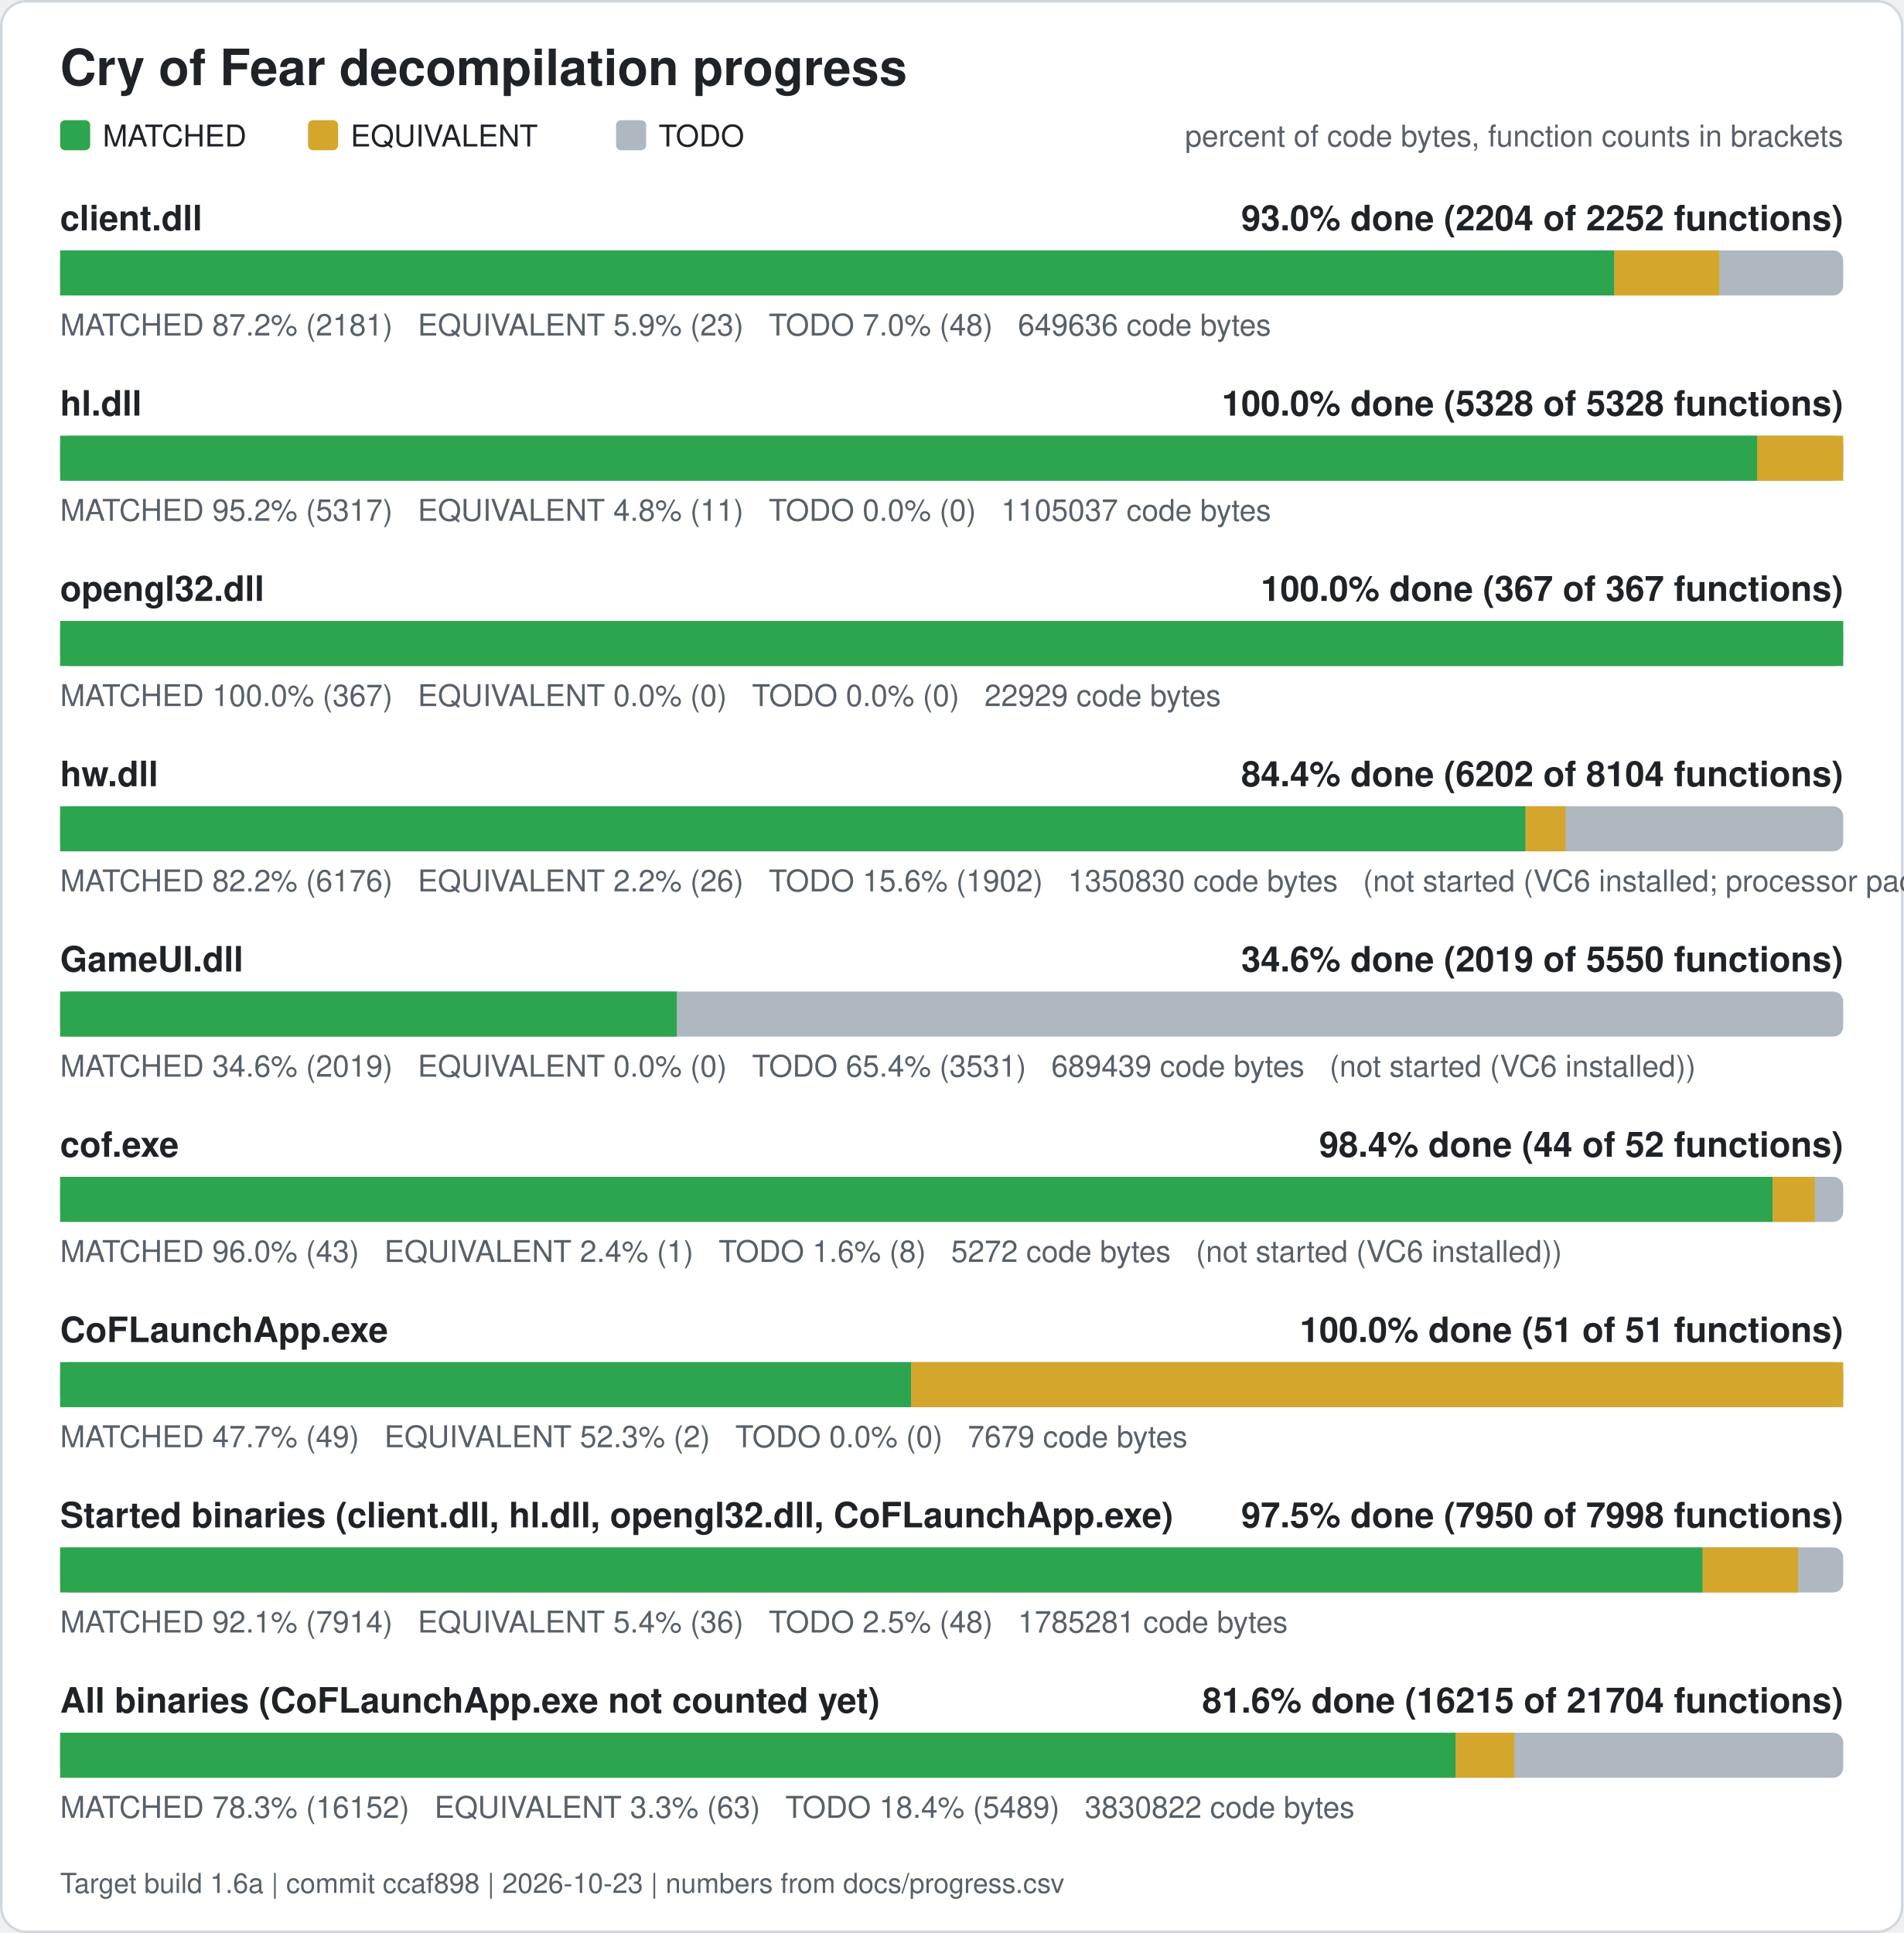
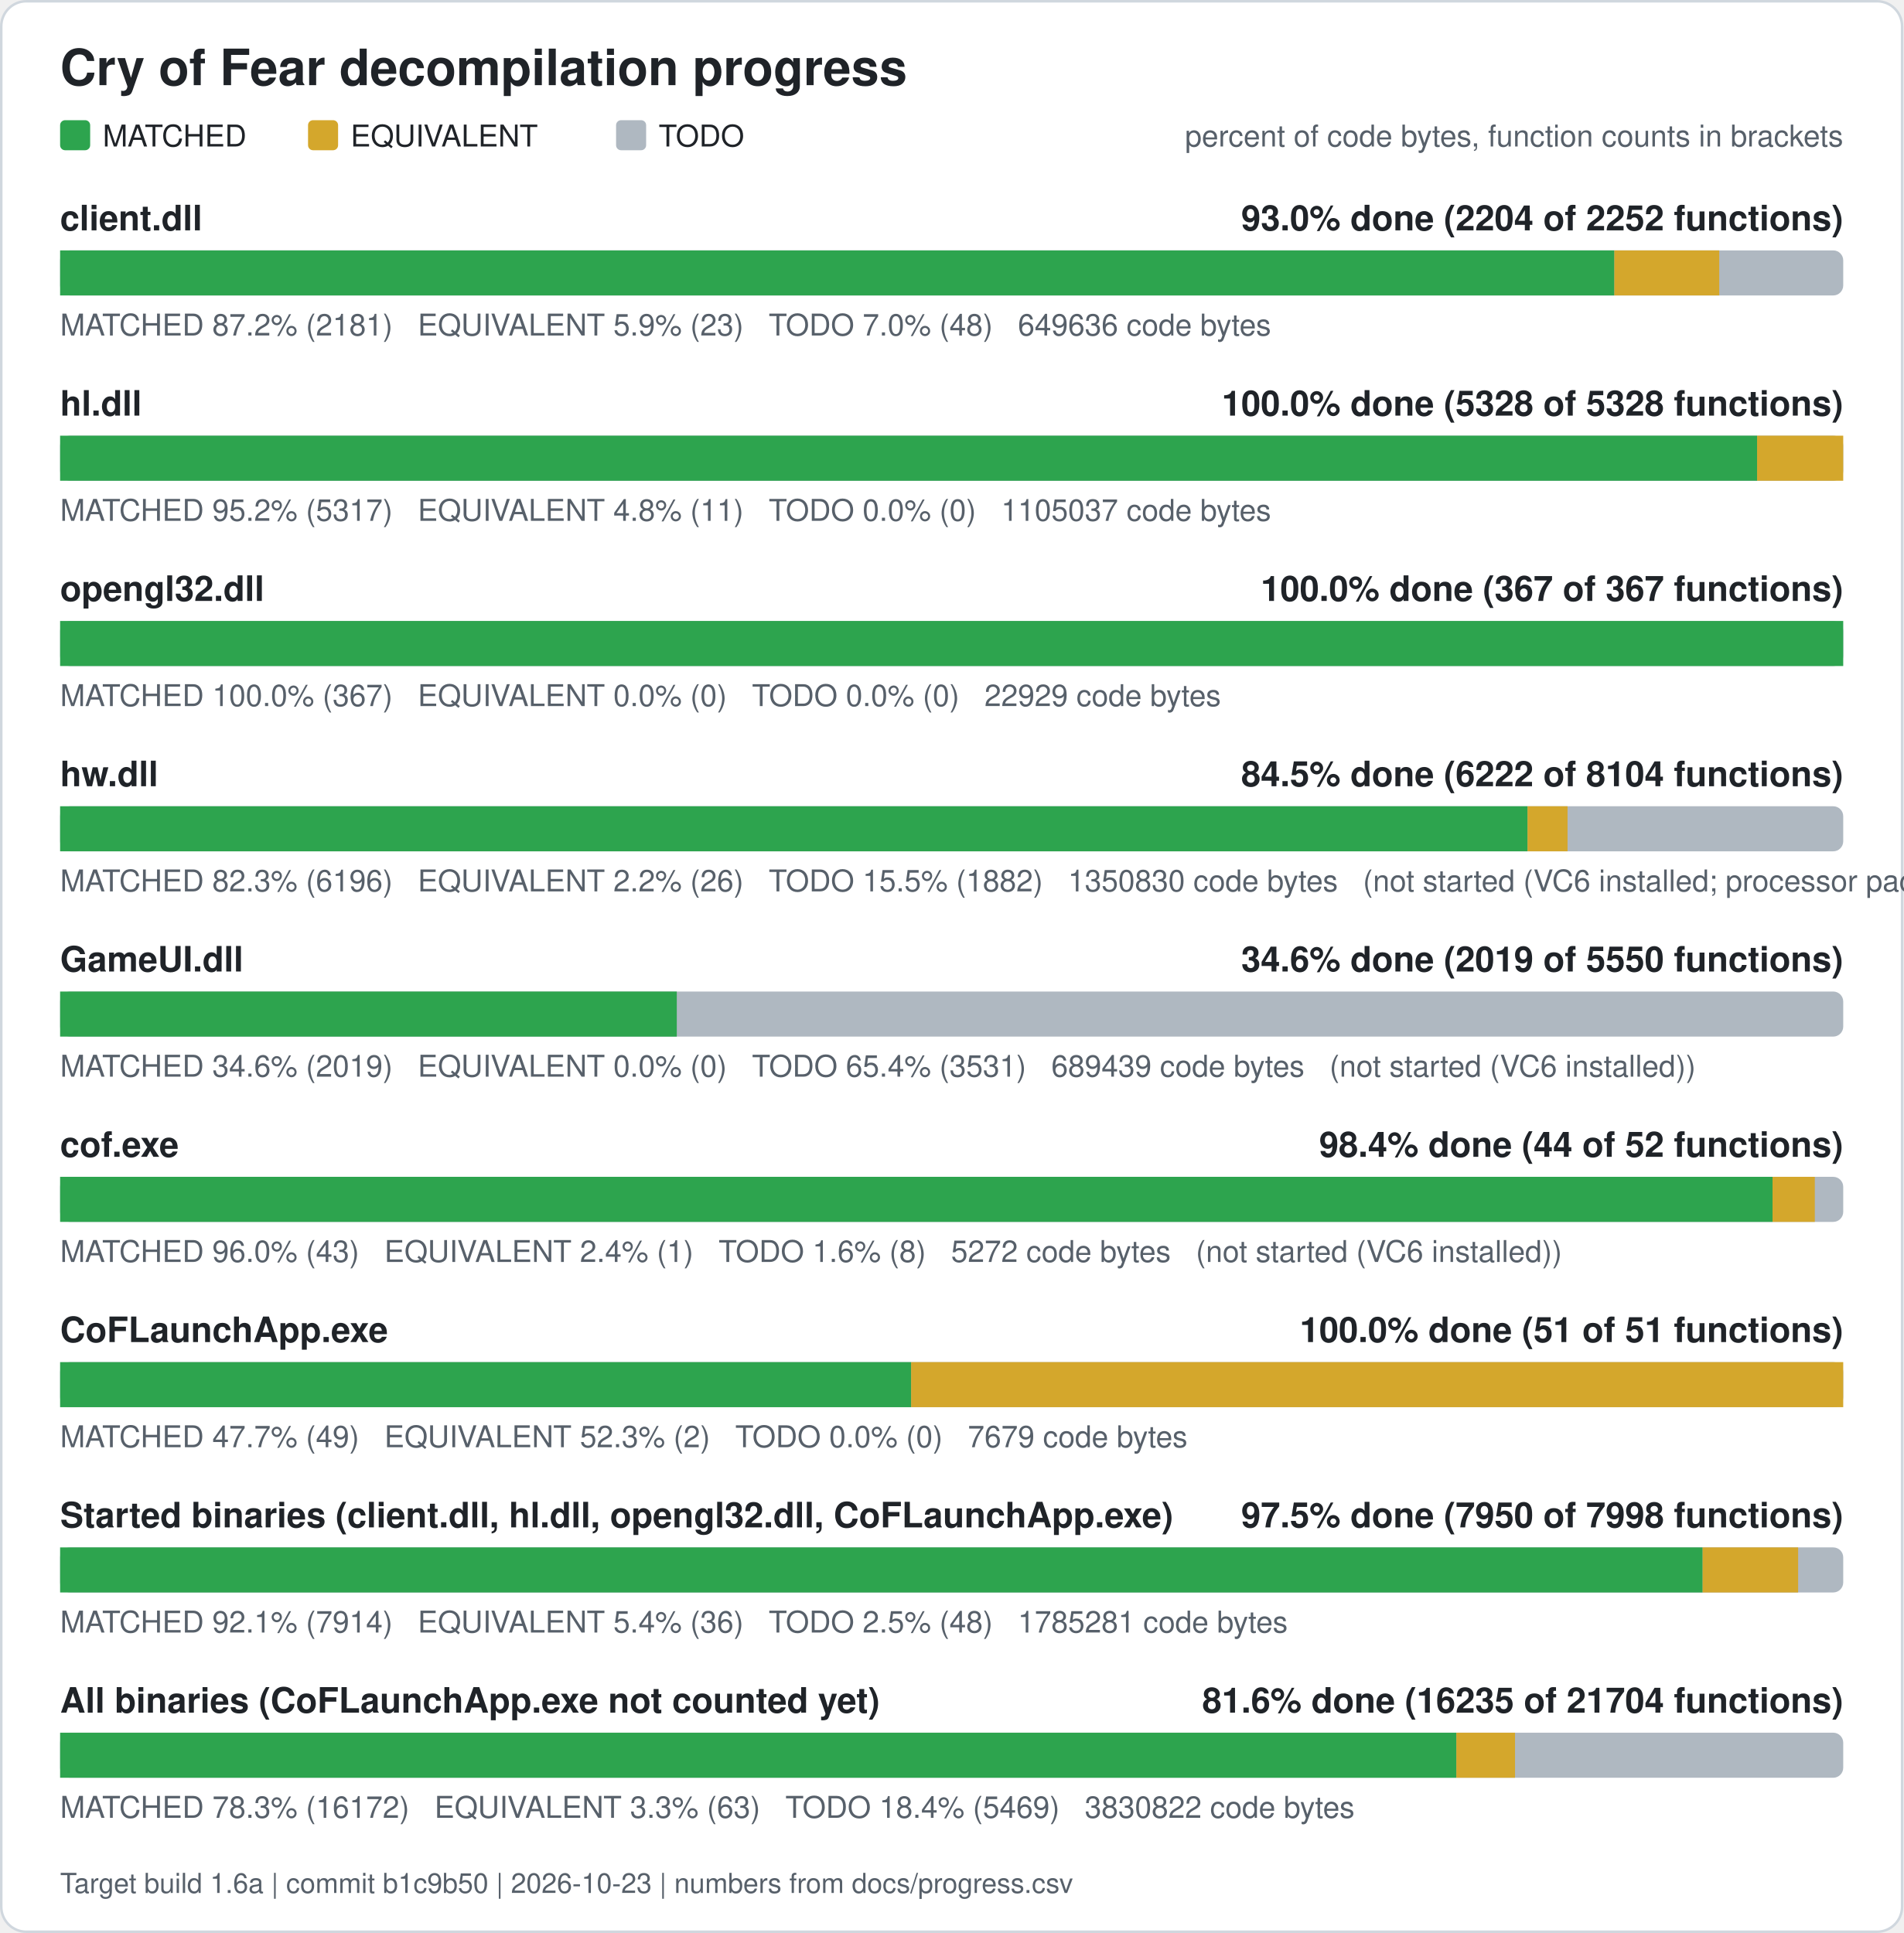
<svg xmlns="http://www.w3.org/2000/svg" width="760" height="772" viewBox="0 0 760 772" role="img" aria-label="Cry of Fear decompilation progress">
  <rect x="0.5" y="0.5" width="759" height="771" rx="10" fill="#ffffff" stroke="#d0d7de" />
  <text x="24" y="34" font-family="Segoe UI, Helvetica, Arial, sans-serif" font-size="20" font-weight="600" fill="#1f2328">Cry of Fear decompilation progress</text>
  <rect x="24" y="48" width="12" height="12" rx="2" fill="#2da44e" />
  <text x="41" y="58.5" font-family="Segoe UI, Helvetica, Arial, sans-serif" font-size="12" fill="#1f2328">MATCHED</text>
  <rect x="123" y="48" width="12" height="12" rx="2" fill="#d4a72c" />
  <text x="140" y="58.5" font-family="Segoe UI, Helvetica, Arial, sans-serif" font-size="12" fill="#1f2328">EQUIVALENT</text>
  <rect x="246" y="48" width="12" height="12" rx="2" fill="#afb8c1" />
  <text x="263" y="58.5" font-family="Segoe UI, Helvetica, Arial, sans-serif" font-size="12" fill="#1f2328">TODO</text>
  <text x="736" y="58.5" font-family="Segoe UI, Helvetica, Arial, sans-serif" font-size="12" fill="#57606a" text-anchor="end">percent of code bytes, function counts in brackets</text>
  <text x="24" y="92" font-family="Segoe UI, Helvetica, Arial, sans-serif" font-size="14" font-weight="600" fill="#1f2328">client.dll</text>
  <text x="736" y="92" font-family="Segoe UI, Helvetica, Arial, sans-serif" font-size="14" font-weight="600" fill="#1f2328" text-anchor="end">93.0% done (2204 of 2252 functions)</text>
  <rect x="24" y="100" width="712" height="18" rx="4" fill="#afb8c1" />
  <rect x="24.00" y="100" width="620.61" height="18" fill="#2da44e" />
  <rect x="644.61" y="100" width="41.89" height="18" fill="#d4a72c" />
  <text x="24" y="134" font-family="Segoe UI, Helvetica, Arial, sans-serif" font-size="12" fill="#57606a" xml:space="preserve">MATCHED 87.2% (2181)   EQUIVALENT 5.9% (23)   TODO 7.0% (48)   649636 code bytes</text>
  <text x="24" y="166" font-family="Segoe UI, Helvetica, Arial, sans-serif" font-size="14" font-weight="600" fill="#1f2328">hl.dll</text>
  <text x="736" y="166" font-family="Segoe UI, Helvetica, Arial, sans-serif" font-size="14" font-weight="600" fill="#1f2328" text-anchor="end">100.0% done (5328 of 5328 functions)</text>
  <rect x="24" y="174" width="712" height="18" rx="4" fill="#afb8c1" />
  <rect x="24.00" y="174" width="677.61" height="18" fill="#2da44e" />
  <rect x="701.61" y="174" width="34.39" height="18" fill="#d4a72c" />
  <text x="24" y="208" font-family="Segoe UI, Helvetica, Arial, sans-serif" font-size="12" fill="#57606a" xml:space="preserve">MATCHED 95.2% (5317)   EQUIVALENT 4.8% (11)   TODO 0.0% (0)   1105037 code bytes</text>
  <text x="24" y="240" font-family="Segoe UI, Helvetica, Arial, sans-serif" font-size="14" font-weight="600" fill="#1f2328">opengl32.dll</text>
  <text x="736" y="240" font-family="Segoe UI, Helvetica, Arial, sans-serif" font-size="14" font-weight="600" fill="#1f2328" text-anchor="end">100.0% done (367 of 367 functions)</text>
  <rect x="24" y="248" width="712" height="18" rx="4" fill="#afb8c1" />
  <rect x="24.00" y="248" width="712.00" height="18" fill="#2da44e" />
  <text x="24" y="282" font-family="Segoe UI, Helvetica, Arial, sans-serif" font-size="12" fill="#57606a" xml:space="preserve">MATCHED 100.0% (367)   EQUIVALENT 0.0% (0)   TODO 0.0% (0)   22929 code bytes</text>
  <text x="24" y="314" font-family="Segoe UI, Helvetica, Arial, sans-serif" font-size="14" font-weight="600" fill="#1f2328">hw.dll</text>
-   <text x="736" y="314" font-family="Segoe UI, Helvetica, Arial, sans-serif" font-size="14" font-weight="600" fill="#1f2328" text-anchor="end">84.4% done (6202 of 8104 functions)</text>
+   <text x="736" y="314" font-family="Segoe UI, Helvetica, Arial, sans-serif" font-size="14" font-weight="600" fill="#1f2328" text-anchor="end">84.5% done (6222 of 8104 functions)</text>
  <rect x="24" y="322" width="712" height="18" rx="4" fill="#afb8c1" />
-   <rect x="24.00" y="322" width="585.17" height="18" fill="#2da44e" />
-   <rect x="609.17" y="322" width="15.98" height="18" fill="#d4a72c" />
-   <text x="24" y="356" font-family="Segoe UI, Helvetica, Arial, sans-serif" font-size="12" fill="#57606a" xml:space="preserve">MATCHED 82.2% (6176)   EQUIVALENT 2.2% (26)   TODO 15.6% (1902)   1350830 code bytes   (not started (VC6 installed; processor pack and VS 2005 objects need those compilers))</text>
+   <rect x="24.00" y="322" width="585.94" height="18" fill="#2da44e" />
+   <rect x="609.94" y="322" width="15.98" height="18" fill="#d4a72c" />
+   <text x="24" y="356" font-family="Segoe UI, Helvetica, Arial, sans-serif" font-size="12" fill="#57606a" xml:space="preserve">MATCHED 82.3% (6196)   EQUIVALENT 2.2% (26)   TODO 15.5% (1882)   1350830 code bytes   (not started (VC6 installed; processor pack and VS 2005 objects need those compilers))</text>
  <text x="24" y="388" font-family="Segoe UI, Helvetica, Arial, sans-serif" font-size="14" font-weight="600" fill="#1f2328">GameUI.dll</text>
  <text x="736" y="388" font-family="Segoe UI, Helvetica, Arial, sans-serif" font-size="14" font-weight="600" fill="#1f2328" text-anchor="end">34.6% done (2019 of 5550 functions)</text>
  <rect x="24" y="396" width="712" height="18" rx="4" fill="#afb8c1" />
  <rect x="24.00" y="396" width="246.24" height="18" fill="#2da44e" />
  <text x="24" y="430" font-family="Segoe UI, Helvetica, Arial, sans-serif" font-size="12" fill="#57606a" xml:space="preserve">MATCHED 34.6% (2019)   EQUIVALENT 0.0% (0)   TODO 65.4% (3531)   689439 code bytes   (not started (VC6 installed))</text>
  <text x="24" y="462" font-family="Segoe UI, Helvetica, Arial, sans-serif" font-size="14" font-weight="600" fill="#1f2328">cof.exe</text>
  <text x="736" y="462" font-family="Segoe UI, Helvetica, Arial, sans-serif" font-size="14" font-weight="600" fill="#1f2328" text-anchor="end">98.4% done (44 of 52 functions)</text>
  <rect x="24" y="470" width="712" height="18" rx="4" fill="#afb8c1" />
  <rect x="24.00" y="470" width="683.77" height="18" fill="#2da44e" />
  <rect x="707.77" y="470" width="16.88" height="18" fill="#d4a72c" />
  <text x="24" y="504" font-family="Segoe UI, Helvetica, Arial, sans-serif" font-size="12" fill="#57606a" xml:space="preserve">MATCHED 96.0% (43)   EQUIVALENT 2.4% (1)   TODO 1.6% (8)   5272 code bytes   (not started (VC6 installed))</text>
  <text x="24" y="536" font-family="Segoe UI, Helvetica, Arial, sans-serif" font-size="14" font-weight="600" fill="#1f2328">CoFLaunchApp.exe</text>
  <text x="736" y="536" font-family="Segoe UI, Helvetica, Arial, sans-serif" font-size="14" font-weight="600" fill="#1f2328" text-anchor="end">100.0% done (51 of 51 functions)</text>
  <rect x="24" y="544" width="712" height="18" rx="4" fill="#afb8c1" />
  <rect x="24.00" y="544" width="339.82" height="18" fill="#2da44e" />
  <rect x="363.82" y="544" width="372.18" height="18" fill="#d4a72c" />
  <text x="24" y="578" font-family="Segoe UI, Helvetica, Arial, sans-serif" font-size="12" fill="#57606a" xml:space="preserve">MATCHED 47.7% (49)   EQUIVALENT 52.3% (2)   TODO 0.0% (0)   7679 code bytes</text>
  <text x="24" y="610" font-family="Segoe UI, Helvetica, Arial, sans-serif" font-size="14" font-weight="600" fill="#1f2328">Started binaries (client.dll, hl.dll, opengl32.dll, CoFLaunchApp.exe)</text>
  <text x="736" y="610" font-family="Segoe UI, Helvetica, Arial, sans-serif" font-size="14" font-weight="600" fill="#1f2328" text-anchor="end">97.5% done (7950 of 7998 functions)</text>
  <rect x="24" y="618" width="712" height="18" rx="4" fill="#afb8c1" />
  <rect x="24.00" y="618" width="655.86" height="18" fill="#2da44e" />
  <rect x="679.86" y="618" width="38.13" height="18" fill="#d4a72c" />
  <text x="24" y="652" font-family="Segoe UI, Helvetica, Arial, sans-serif" font-size="12" fill="#57606a" xml:space="preserve">MATCHED 92.1% (7914)   EQUIVALENT 5.4% (36)   TODO 2.5% (48)   1785281 code bytes</text>
  <text x="24" y="684" font-family="Segoe UI, Helvetica, Arial, sans-serif" font-size="14" font-weight="600" fill="#1f2328">All binaries (CoFLaunchApp.exe not counted yet)</text>
-   <text x="736" y="684" font-family="Segoe UI, Helvetica, Arial, sans-serif" font-size="14" font-weight="600" fill="#1f2328" text-anchor="end">81.6% done (16215 of 21704 functions)</text>
+   <text x="736" y="684" font-family="Segoe UI, Helvetica, Arial, sans-serif" font-size="14" font-weight="600" fill="#1f2328" text-anchor="end">81.6% done (16235 of 21704 functions)</text>
  <rect x="24" y="692" width="712" height="18" rx="4" fill="#afb8c1" />
-   <rect x="24.00" y="692" width="557.25" height="18" fill="#2da44e" />
-   <rect x="581.25" y="692" width="23.43" height="18" fill="#d4a72c" />
-   <text x="24" y="726" font-family="Segoe UI, Helvetica, Arial, sans-serif" font-size="12" fill="#57606a" xml:space="preserve">MATCHED 78.3% (16152)   EQUIVALENT 3.3% (63)   TODO 18.4% (5489)   3830822 code bytes</text>
-   <text x="24" y="756" font-family="Segoe UI, Helvetica, Arial, sans-serif" font-size="11" fill="#57606a">Target build 1.6a | commit ccaf898 | 2026-10-23 | numbers from docs/progress.csv</text>
+   <rect x="24.00" y="692" width="557.52" height="18" fill="#2da44e" />
+   <rect x="581.52" y="692" width="23.43" height="18" fill="#d4a72c" />
+   <text x="24" y="726" font-family="Segoe UI, Helvetica, Arial, sans-serif" font-size="12" fill="#57606a" xml:space="preserve">MATCHED 78.3% (16172)   EQUIVALENT 3.3% (63)   TODO 18.4% (5469)   3830822 code bytes</text>
+   <text x="24" y="756" font-family="Segoe UI, Helvetica, Arial, sans-serif" font-size="11" fill="#57606a">Target build 1.6a | commit b1c9b50 | 2026-10-23 | numbers from docs/progress.csv</text>
</svg>
